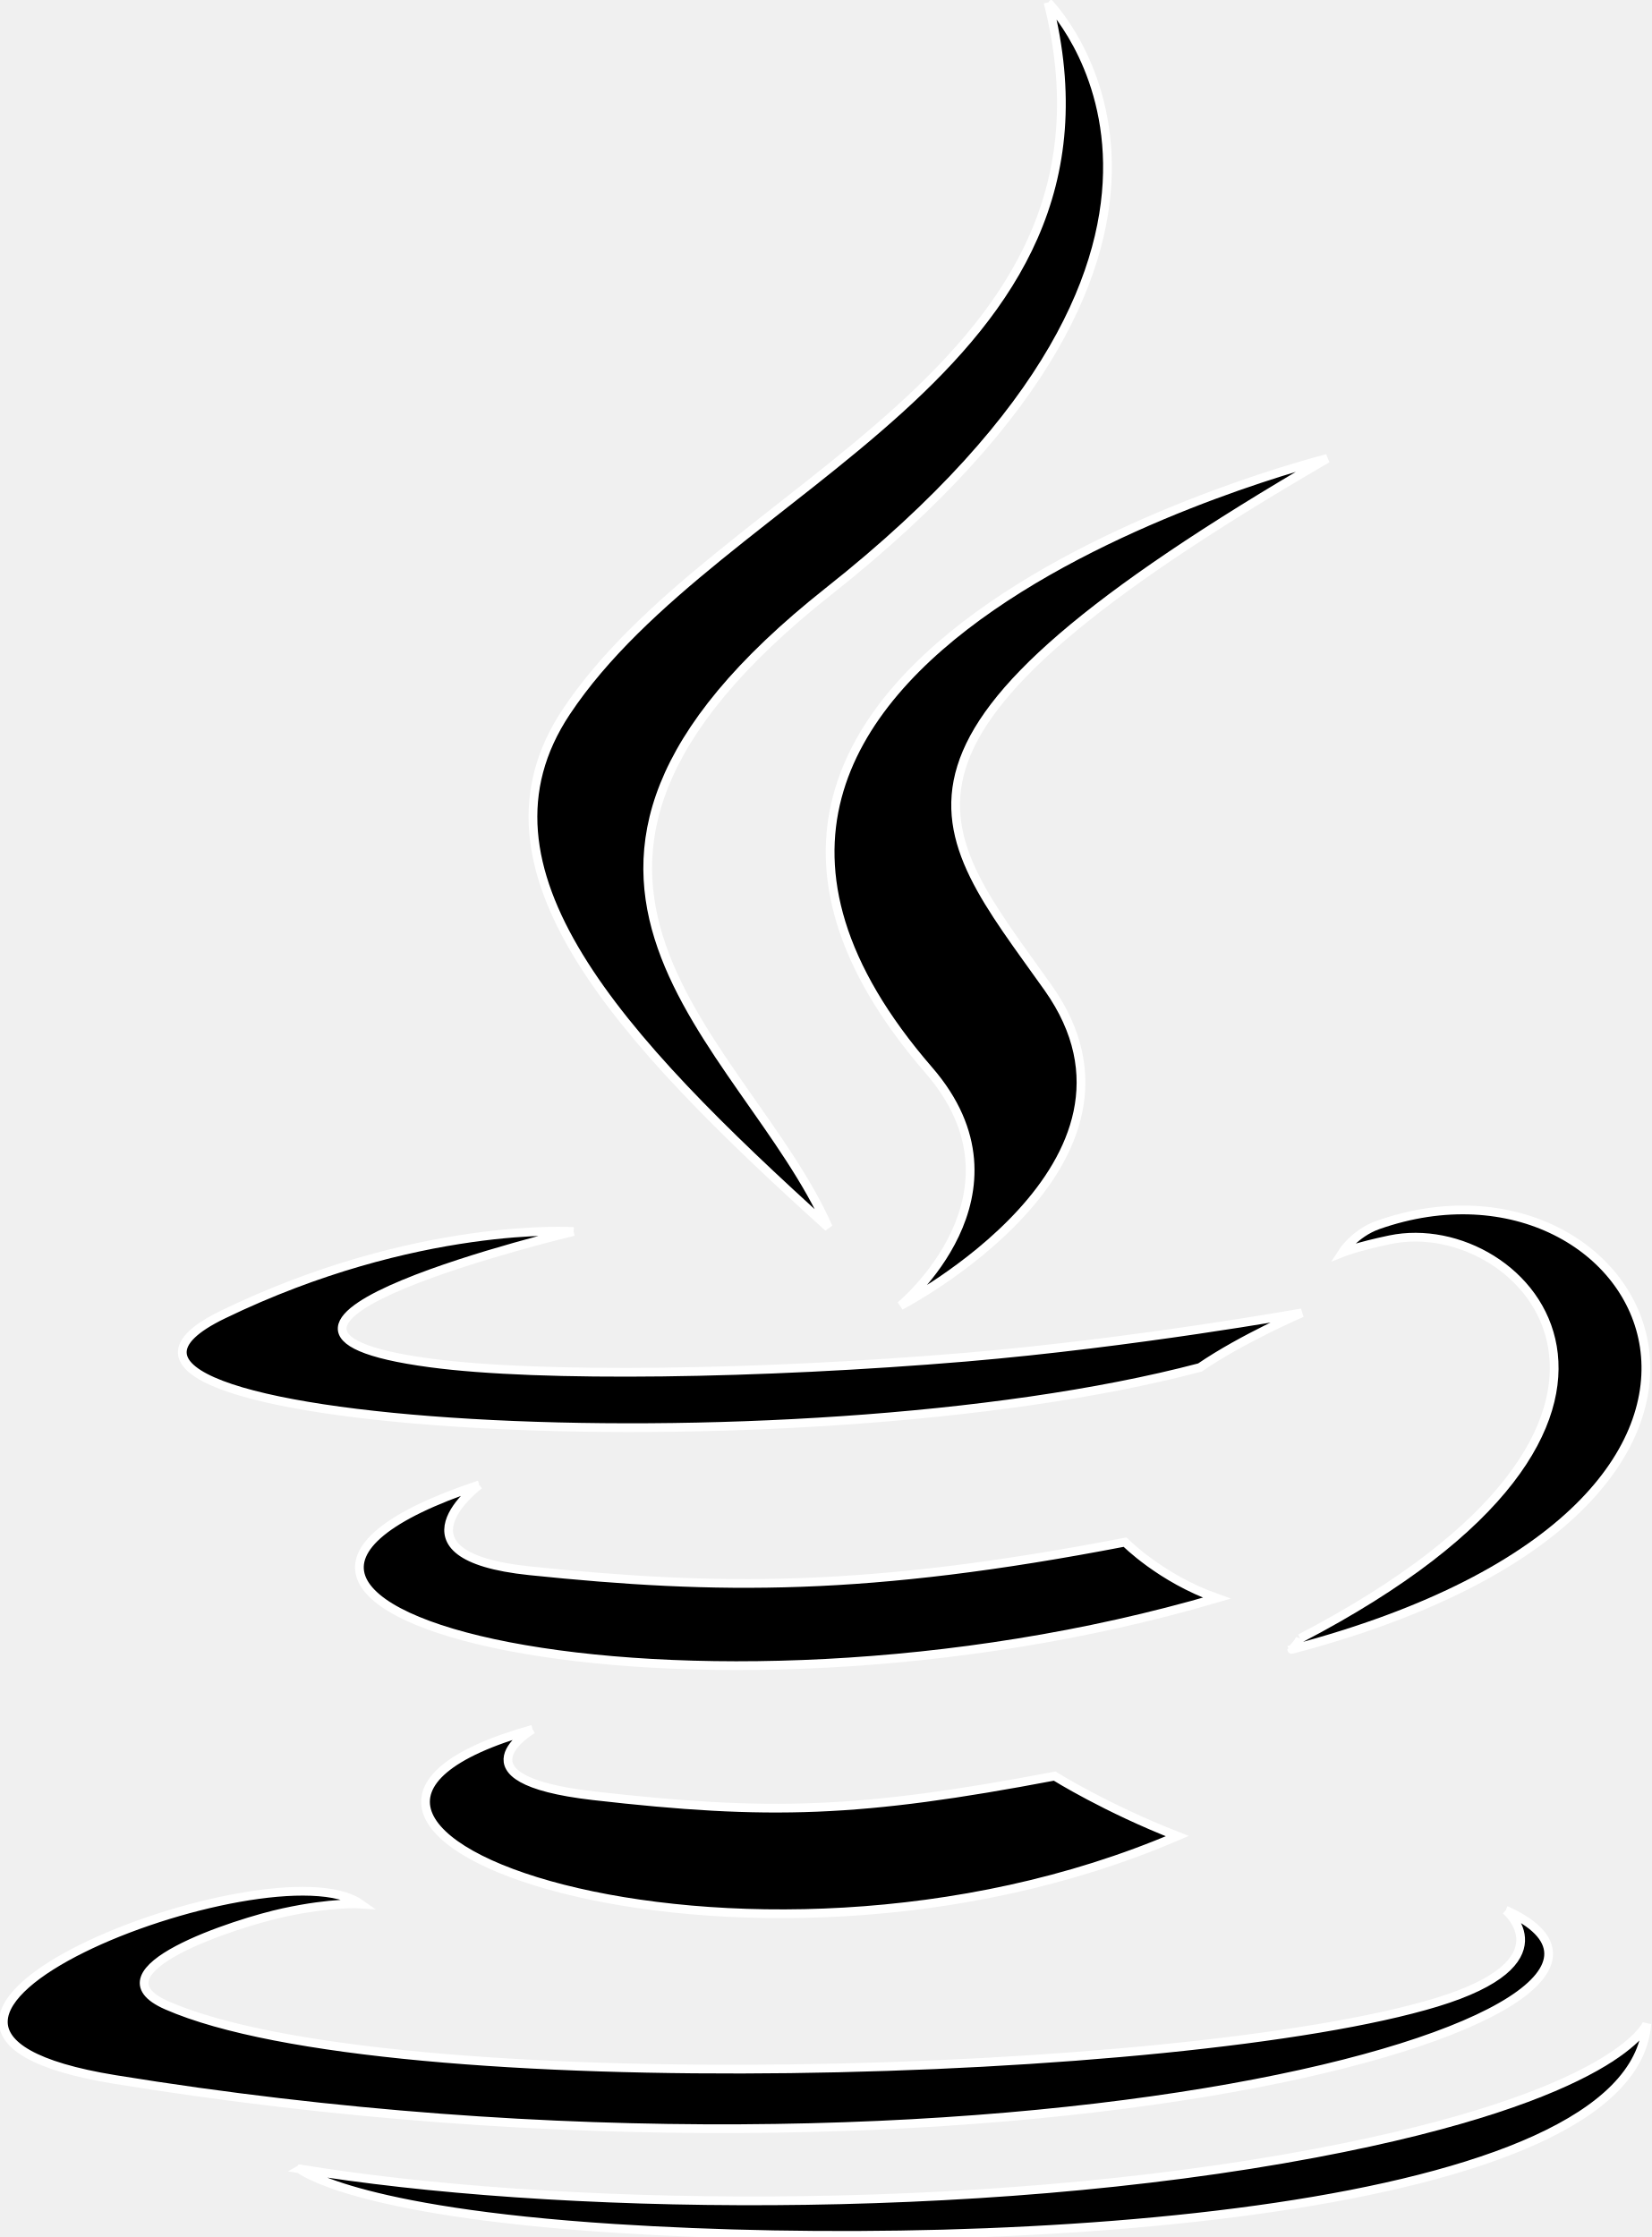
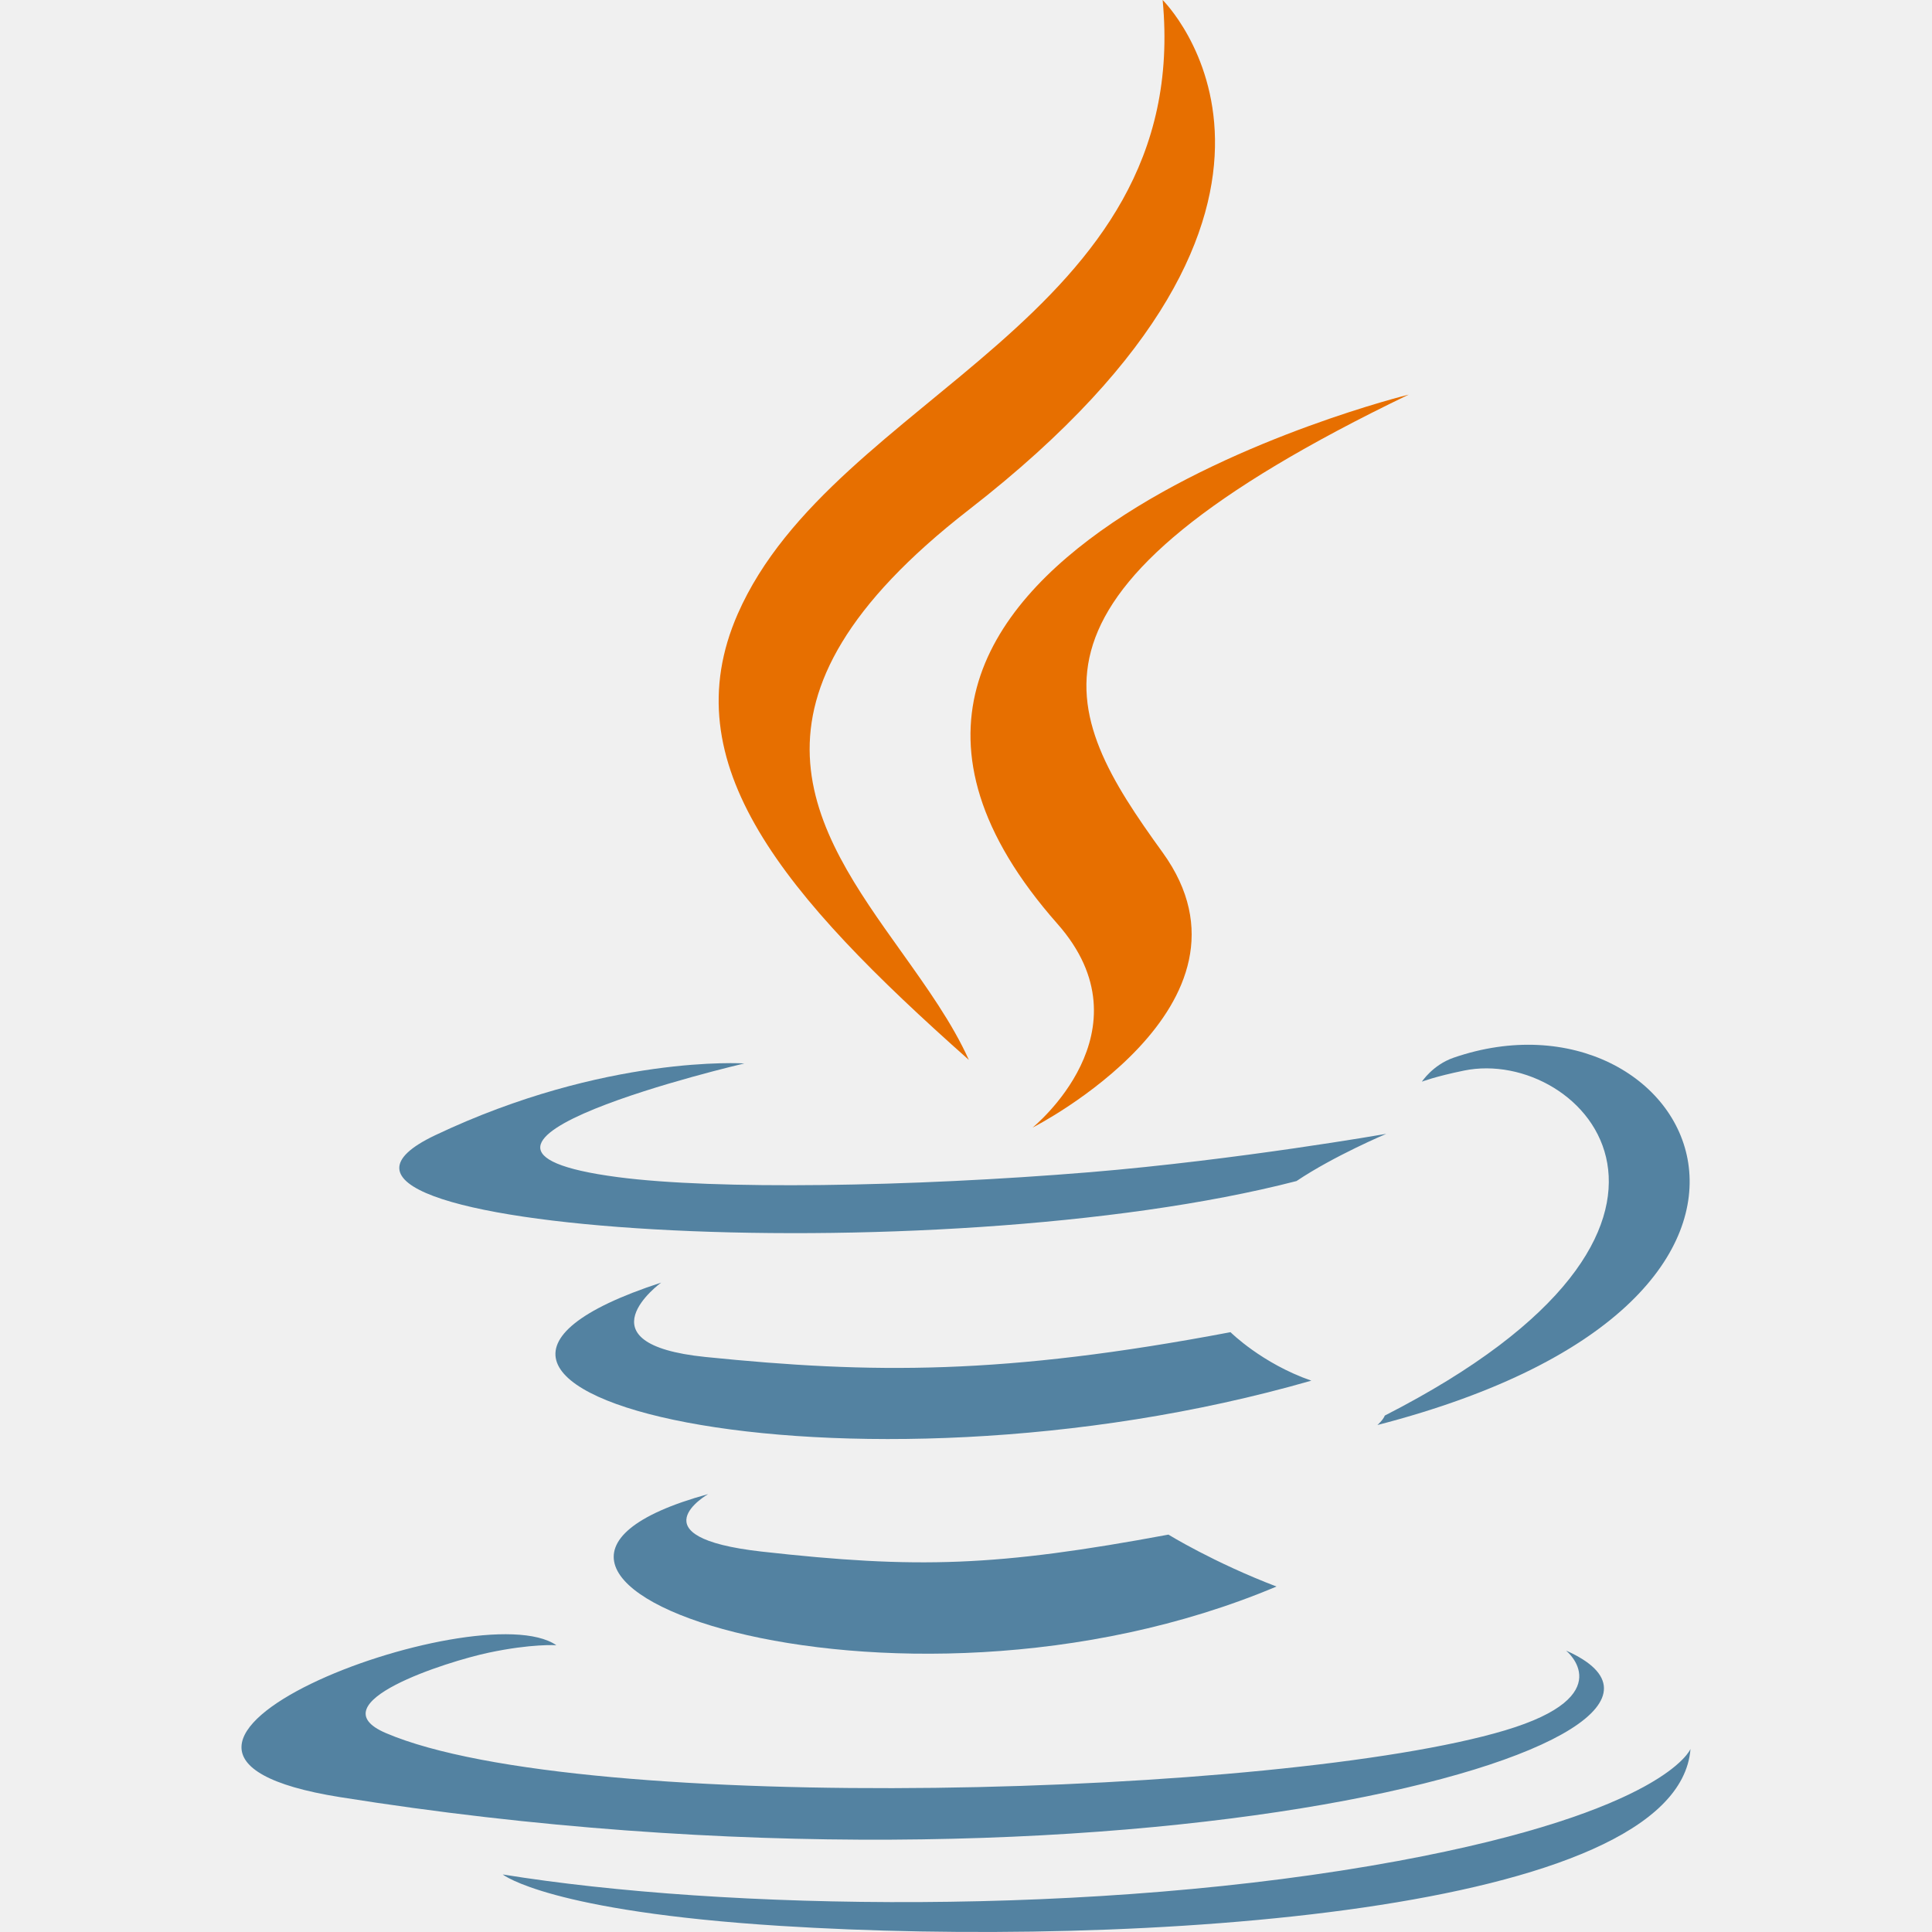
- <svg xmlns="http://www.w3.org/2000/svg" width="189px" height="256px" viewBox="0 0 189 256" version="1.1">
-   <g id="Page-1" stroke="white" stroke-width="1" fill="" fill-rule="evenodd">
-     <g id="java">
-       <path d="M60.948,197.899 C60.948,197.899 51.204,203.578 67.883,205.499 C88.088,207.809 98.415,207.478 120.682,203.255 C120.682,203.255 126.537,206.933 134.712,210.12 C84.796,231.559 21.741,208.878 60.948,197.899" id="Path" fill="#black" />
-       <path d="M54.848,169.921 C54.848,169.921 43.919,178.029 60.611,179.759 C82.195,181.99 99.241,182.173 128.736,176.481 C128.736,176.481 132.816,180.626 139.231,182.893 C78.879,200.579 11.658,184.287 54.848,169.921" id="Path" fill="#black" />
-       <path d="M106.27,122.462 C118.569,136.653 103.038,149.423 103.038,149.423 C103.038,149.423 134.268,133.266 119.926,113.034 C106.53,94.166 96.257,84.791 151.869,52.468 C151.869,52.468 64.577,74.317 106.27,122.462" id="Path" fill="#black" />
-       <path d="M172.288,218.593 C172.288,218.593 179.499,224.547 164.347,229.154 C135.534,237.901 44.426,240.542 19.116,229.502 C10.018,225.535 27.08,220.031 32.447,218.876 C38.044,217.659 41.243,217.886 41.243,217.886 C31.125,210.743 -24.156,231.912 13.163,237.975 C114.937,254.515 198.687,230.526 172.288,218.593" id="Path" fill="#black" />
-       <path d="M65.634,140.933 C65.634,140.933 19.29,151.964 49.222,155.97 C61.861,157.666 87.055,157.282 110.522,155.312 C129.701,153.69 148.959,150.243 148.959,150.243 C148.959,150.243 142.197,153.146 137.304,156.494 C90.243,168.898 -0.67,163.127 25.503,150.439 C47.637,139.717 65.634,140.933 65.634,140.933" id="Path" fill="#black" />
-       <path d="M148.768,187.503 C196.608,162.59 174.489,138.648 159.05,141.874 C155.266,142.663 153.579,143.347 153.579,143.347 C153.579,143.347 154.983,141.142 157.667,140.187 C188.21,129.426 211.699,171.926 147.807,188.759 C147.807,188.76 148.547,188.096 148.768,187.503" id="Path" fill="#black" />
-       <path d="M119.926,0.275 C119.926,0.275 146.42,26.836 94.797,67.679 C53.4,100.442 85.357,119.123 94.78,140.466 C70.616,118.617 52.883,99.383 64.78,81.482 C82.241,55.205 130.615,42.465 119.926,0.275" id="Path" fill="#black" />
-       <path d="M70.335,255.013 C116.255,257.958 186.77,253.378 188.441,231.603 C188.441,231.603 185.23,239.858 150.49,246.413 C111.296,253.805 62.956,252.942 34.285,248.205 C34.286,248.204 40.155,253.073 70.335,255.013" id="Path" fill="#black" />
-     </g>
+ <svg xmlns="http://www.w3.org/2000/svg" viewBox="0 0 32 32" fill="none">
+   <g id="SVGRepo_bgCarrier" stroke-width="0" />
+   <g id="SVGRepo_tracerCarrier" stroke-linecap="round" stroke-linejoin="round" />
+   <g id="SVGRepo_iconCarrier">
+     <path d="M16.05 8.441C22.638 3.326 19.257 0 19.257 0C19.76 5.287 13.813 6.536 12.219 10.169C11.131 12.649 12.964 14.819 16.047 17.555C15.775 16.949 15.354 16.361 14.929 15.764C13.477 13.731 11.964 11.613 16.05 8.441Z" fill="#E76F00" />
+     <path d="M17.102 18.677C17.102 18.677 19.084 17.078 17.514 15.301C12.193 9.272 23.333 6.536 23.333 6.536C16.532 9.812 17.547 11.757 19.257 14.12C21.087 16.654 17.102 18.677 17.102 18.677Z" fill="#E76F00" />
+     <path d="M22.937 23.446C29.042 20.326 26.22 17.328 24.249 17.732C23.766 17.831 23.551 17.916 23.551 17.916C23.551 17.916 23.73 17.64 24.073 17.52C27.971 16.173 30.968 21.495 22.814 23.603C22.814 23.603 22.909 23.52 22.937 23.446Z" fill="#5382A1" />
+     <path d="M10.233 19.497C6.413 18.995 12.328 17.614 12.328 17.614C12.328 17.614 10.031 17.462 7.206 18.804C3.866 20.393 15.468 21.116 21.474 19.562C22.098 19.143 22.961 18.78 22.961 18.78C22.961 18.78 20.504 19.211 18.056 19.415C15.061 19.661 11.846 19.709 10.233 19.497Z" fill="#5382A1" />
+     <path d="M11.686 22.476C9.556 22.259 10.951 21.244 10.951 21.244C5.439 23.043 14.018 25.083 21.72 22.868C20.901 22.584 20.381 22.065 20.381 22.065C16.616 22.778 14.441 22.755 11.686 22.476Z" fill="#5382A1" />
+     <path d="M12.614 25.699C10.486 25.459 11.729 24.747 11.729 24.747C6.726 26.122 14.773 28.962 21.143 26.278C20.1 25.879 19.353 25.418 19.353 25.418C16.511 25.947 15.193 25.988 12.614 25.699Z" fill="#5382A1" />
+     <path d="M25.939 27.339C25.939 27.339 26.859 28.084 24.925 28.661C21.248 29.757 9.621 30.087 6.391 28.705C5.23 28.208 7.407 27.519 8.092 27.374C8.806 27.222 9.215 27.25 9.215 27.25C7.923 26.356 0.868 29.007 5.631 29.766C18.619 31.837 29.308 28.833 25.939 27.339Z" fill="#5382A1" />
+     <path d="M28 28.968C27.787 31.695 18.788 32.268 12.927 31.899C9.104 31.658 8.338 31.056 8.327 31.047C11.986 31.64 18.155 31.748 23.157 30.823C27.59 30.002 28 28.968 28 28.968Z" fill="#5382A1" />
  </g>
</svg>
